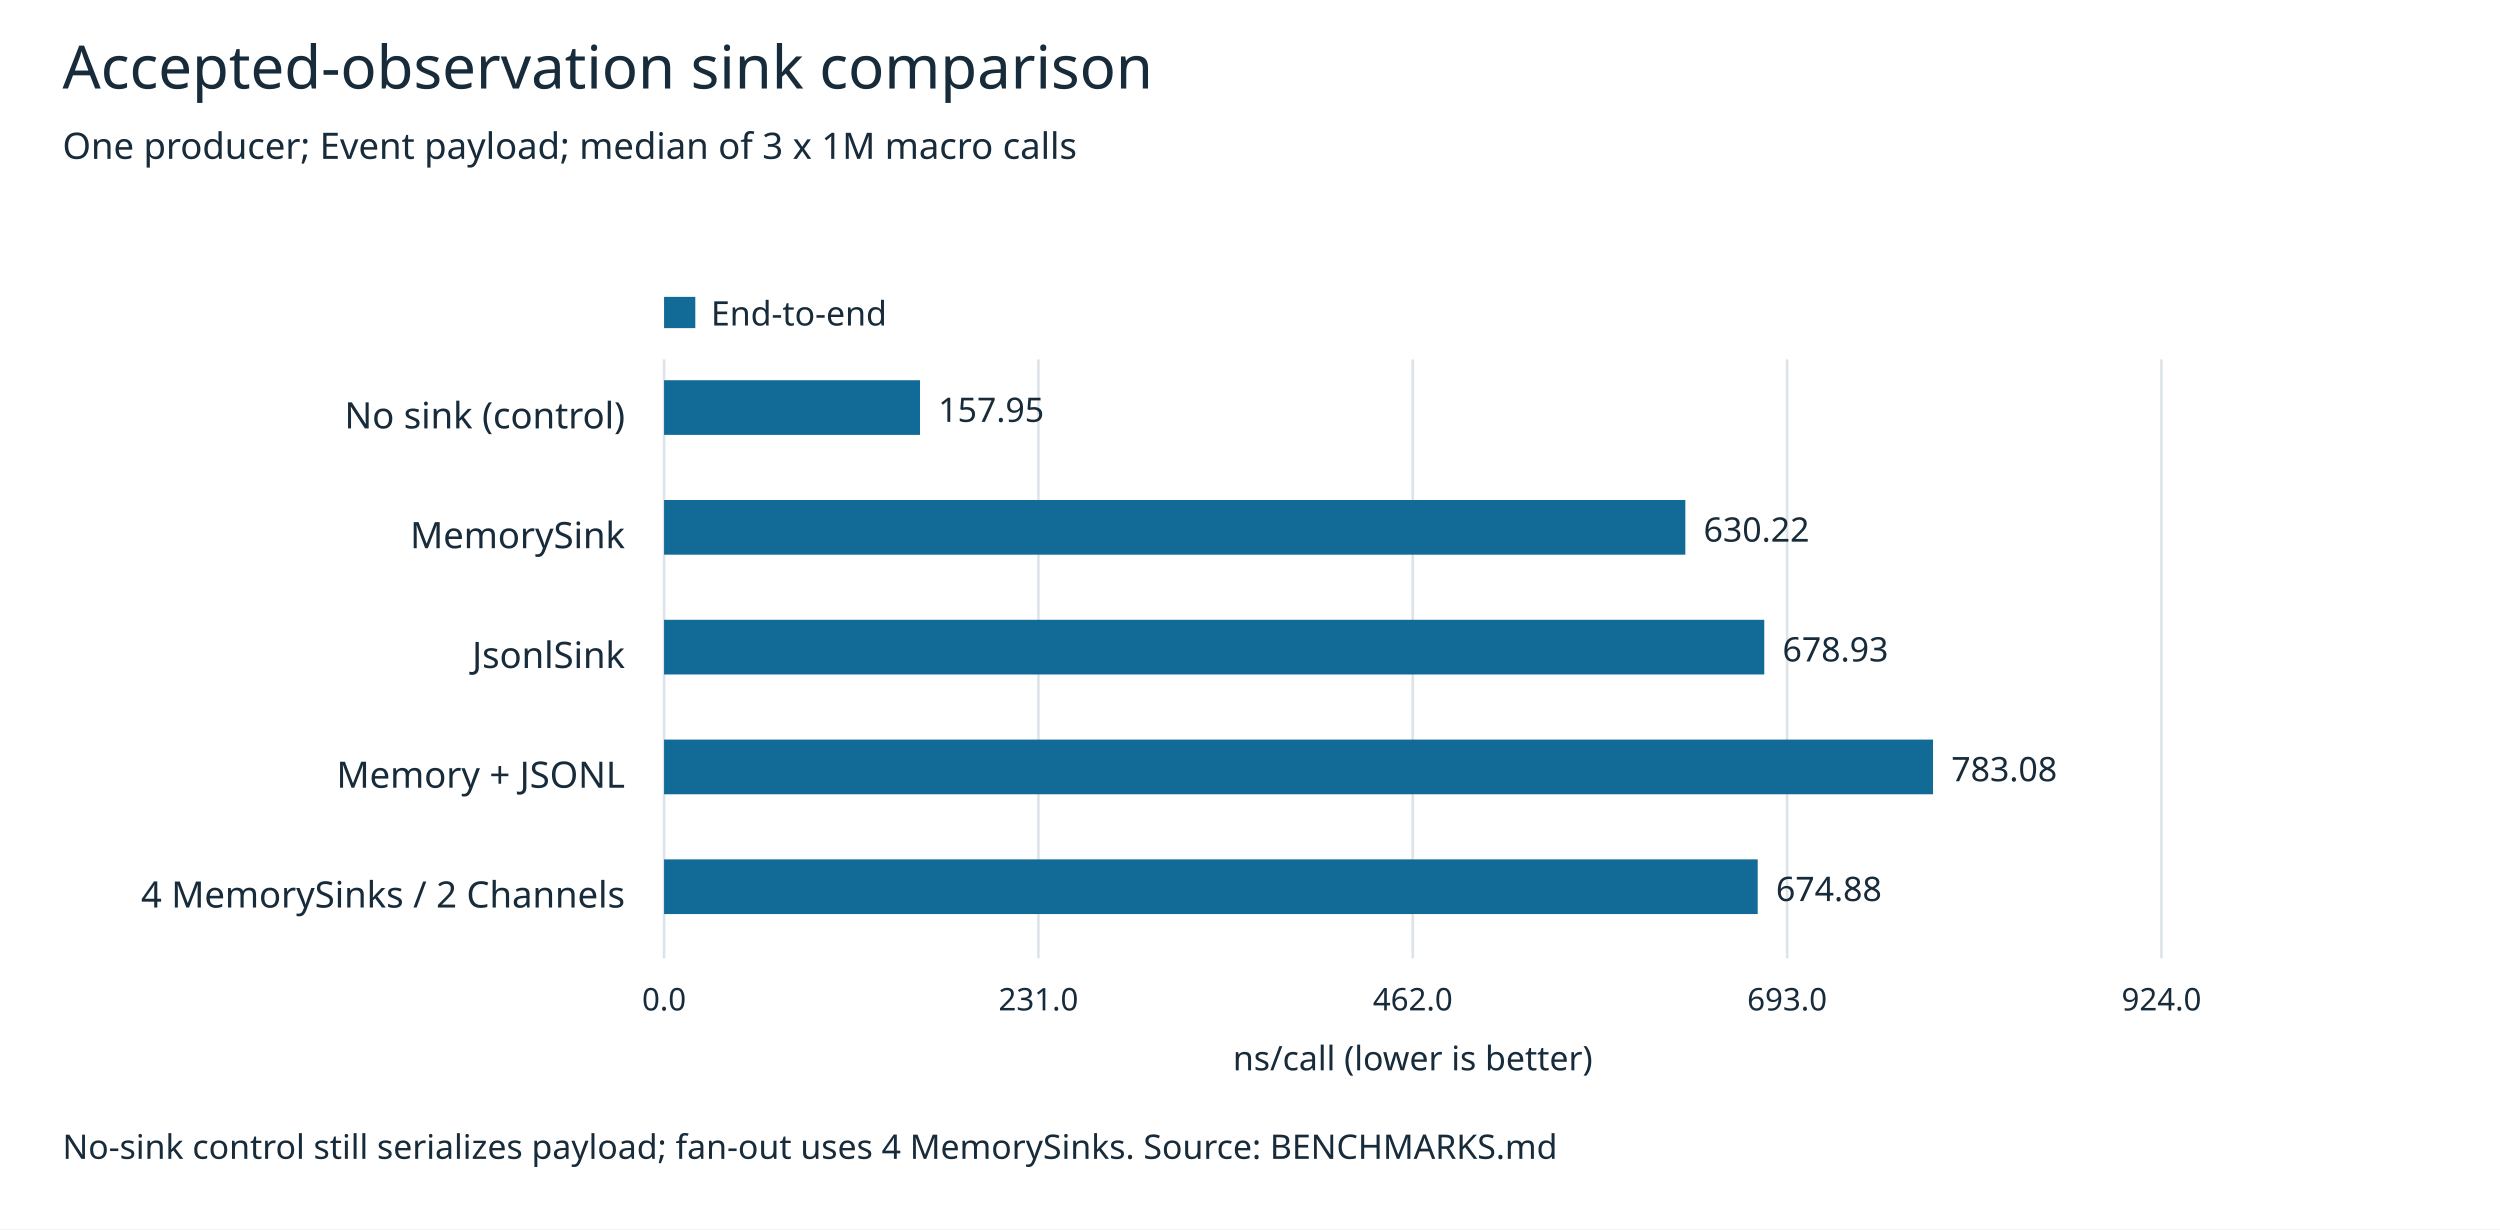
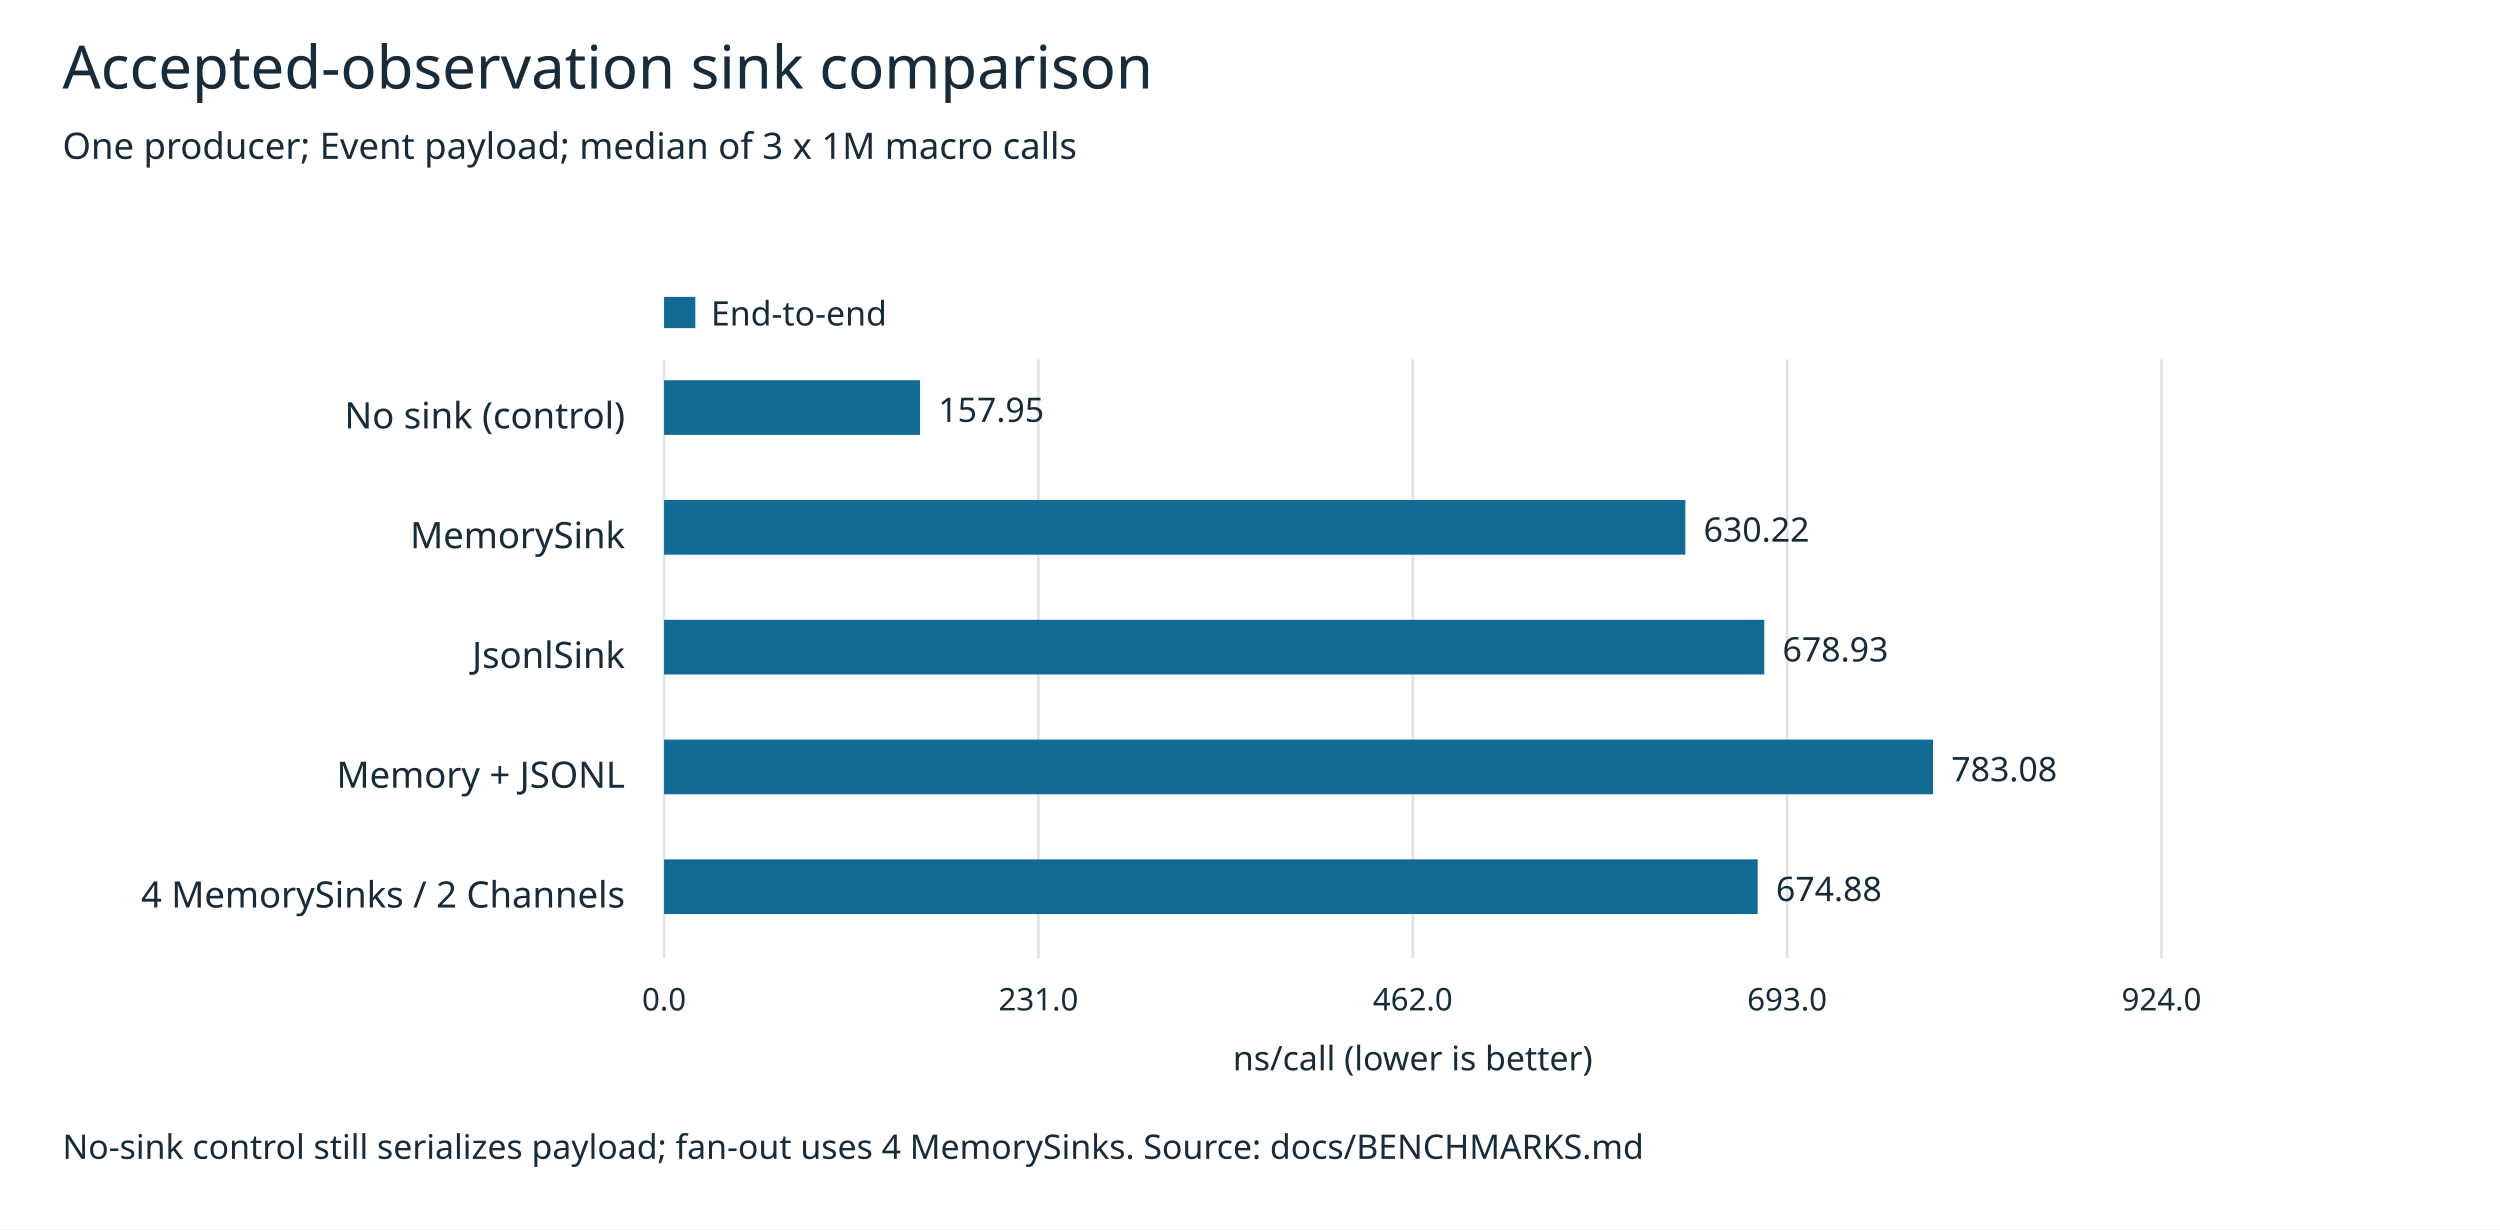
<svg xmlns="http://www.w3.org/2000/svg" width="960" height="472" viewBox="0 0 960 472" role="img" aria-labelledby="title desc">
  <rect width="960" height="472" fill="#ffffff" />
  <g font-family="sans-serif">
    <text x="24.00" y="34.00" font-size="23" text-anchor="start" fill="#172b3a">Accepted-observation sink comparison</text>
    <text x="24.00" y="61.00" font-size="14" text-anchor="start" fill="#172b3a">One producer; Event payload; median of 3 x 1M macro calls</text>
    <text x="24.00" y="102.00" font-size="17" text-anchor="start" fill="#172b3a" />
    <rect x="255" y="114" width="12" height="12" fill="#126b96" />
    <text x="273.00" y="125.00" font-size="13" text-anchor="start" fill="#172b3a">End-to-end</text>
    <path d="M255.00 138V368" stroke="#dce4e9" />
    <text x="255.00" y="388.00" font-size="12" text-anchor="middle" fill="#172b3a">0.0</text>
    <path d="M398.75 138V368" stroke="#dce4e9" />
    <text x="398.75" y="388.00" font-size="12" text-anchor="middle" fill="#172b3a">231.0</text>
    <path d="M542.50 138V368" stroke="#dce4e9" />
    <text x="542.50" y="388.00" font-size="12" text-anchor="middle" fill="#172b3a">462.0</text>
    <path d="M686.25 138V368" stroke="#dce4e9" />
    <text x="686.25" y="388.00" font-size="12" text-anchor="middle" fill="#172b3a">693.0</text>
    <path d="M830.00 138V368" stroke="#dce4e9" />
    <text x="830.00" y="388.00" font-size="12" text-anchor="middle" fill="#172b3a">924.0</text>
    <text x="542.50" y="411.00" font-size="13" text-anchor="middle" fill="#172b3a">ns/call (lower is better)</text>
    <text x="240.00" y="164.50" font-size="14" text-anchor="end" fill="#172b3a">No sink (control)</text>
    <rect x="255" y="146" width="98.29" height="21" fill="#126b96" />
    <text x="360.29" y="162.00" font-size="13" text-anchor="start" fill="#172b3a">157.95</text>
    <text x="240.00" y="210.50" font-size="14" text-anchor="end" fill="#172b3a">MemorySink</text>
    <rect x="255" y="192" width="392.17" height="21" fill="#126b96" />
    <text x="654.17" y="208.00" font-size="13" text-anchor="start" fill="#172b3a">630.22</text>
    <text x="240.00" y="256.50" font-size="14" text-anchor="end" fill="#172b3a">JsonlSink</text>
    <rect x="255" y="238" width="422.48" height="21" fill="#126b96" />
    <text x="684.48" y="254.00" font-size="13" text-anchor="start" fill="#172b3a">678.93</text>
    <text x="240.00" y="302.50" font-size="14" text-anchor="end" fill="#172b3a">Memory + JSONL</text>
    <rect x="255" y="284" width="487.29" height="21" fill="#126b96" />
    <text x="749.29" y="300.00" font-size="13" text-anchor="start" fill="#172b3a">783.08</text>
    <text x="240.00" y="348.50" font-size="14" text-anchor="end" fill="#172b3a">4 MemorySinks / 2 Channels</text>
    <rect x="255" y="330" width="419.96" height="21" fill="#126b96" />
    <text x="681.96" y="346.00" font-size="13" text-anchor="start" fill="#172b3a">674.88</text>
-     <text x="24.00" y="445.00" font-size="13" text-anchor="start" fill="#172b3a">No-sink control still serializes payload; fan-out uses 4 MemorySinks. Source: BENCHMARKS.md</text>
+     <text x="24.00" y="445.00" font-size="13" text-anchor="start" fill="#172b3a">No-sink control still serializes payload; fan-out uses 4 MemorySinks. Source: docs/BENCHMARKS.md</text>
  </g>
</svg>
